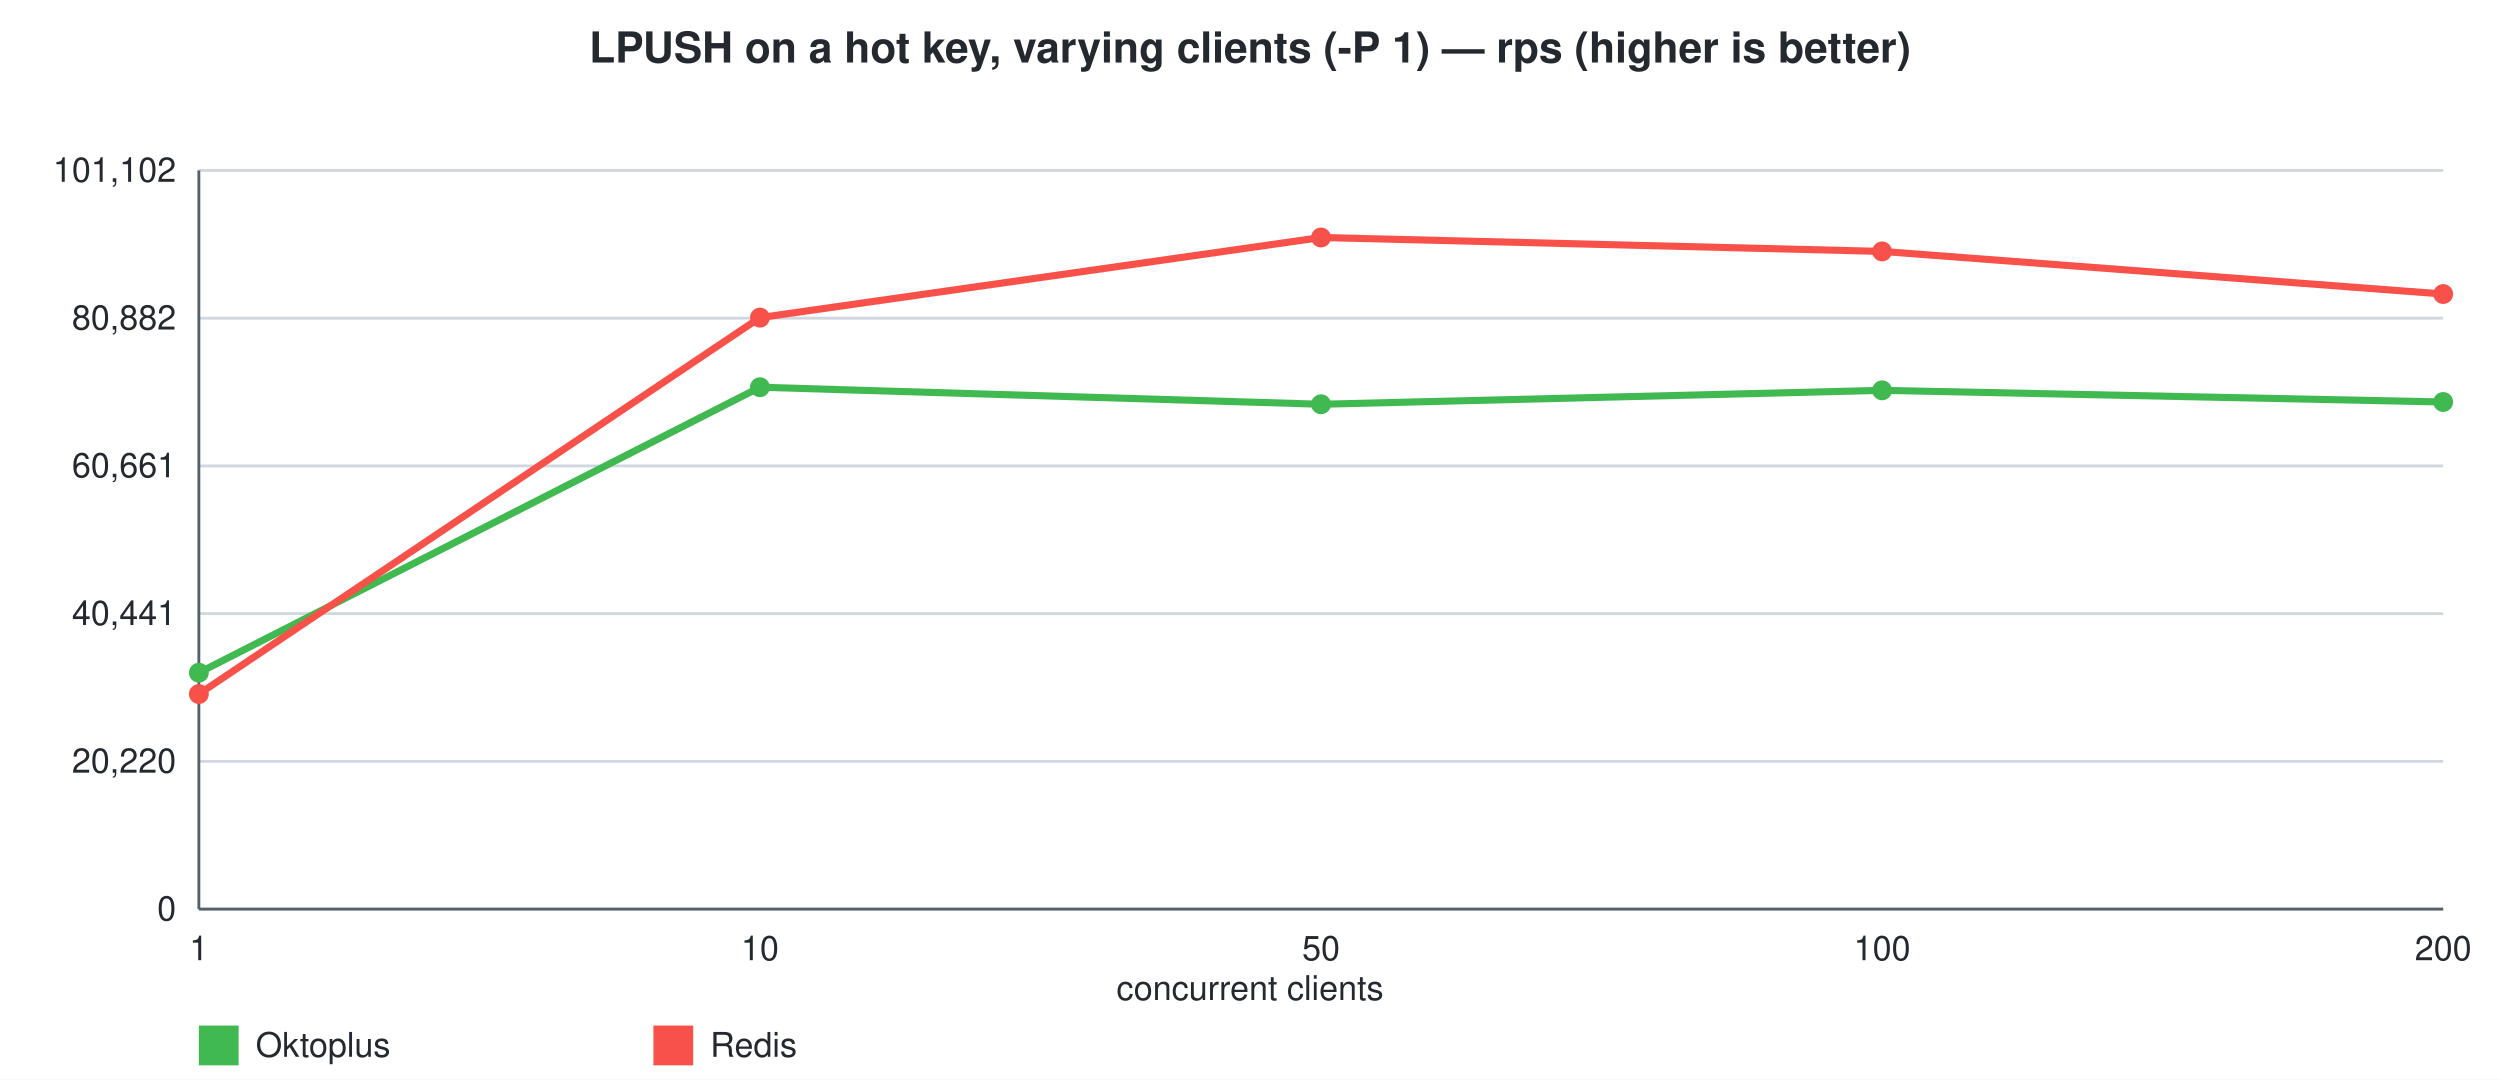
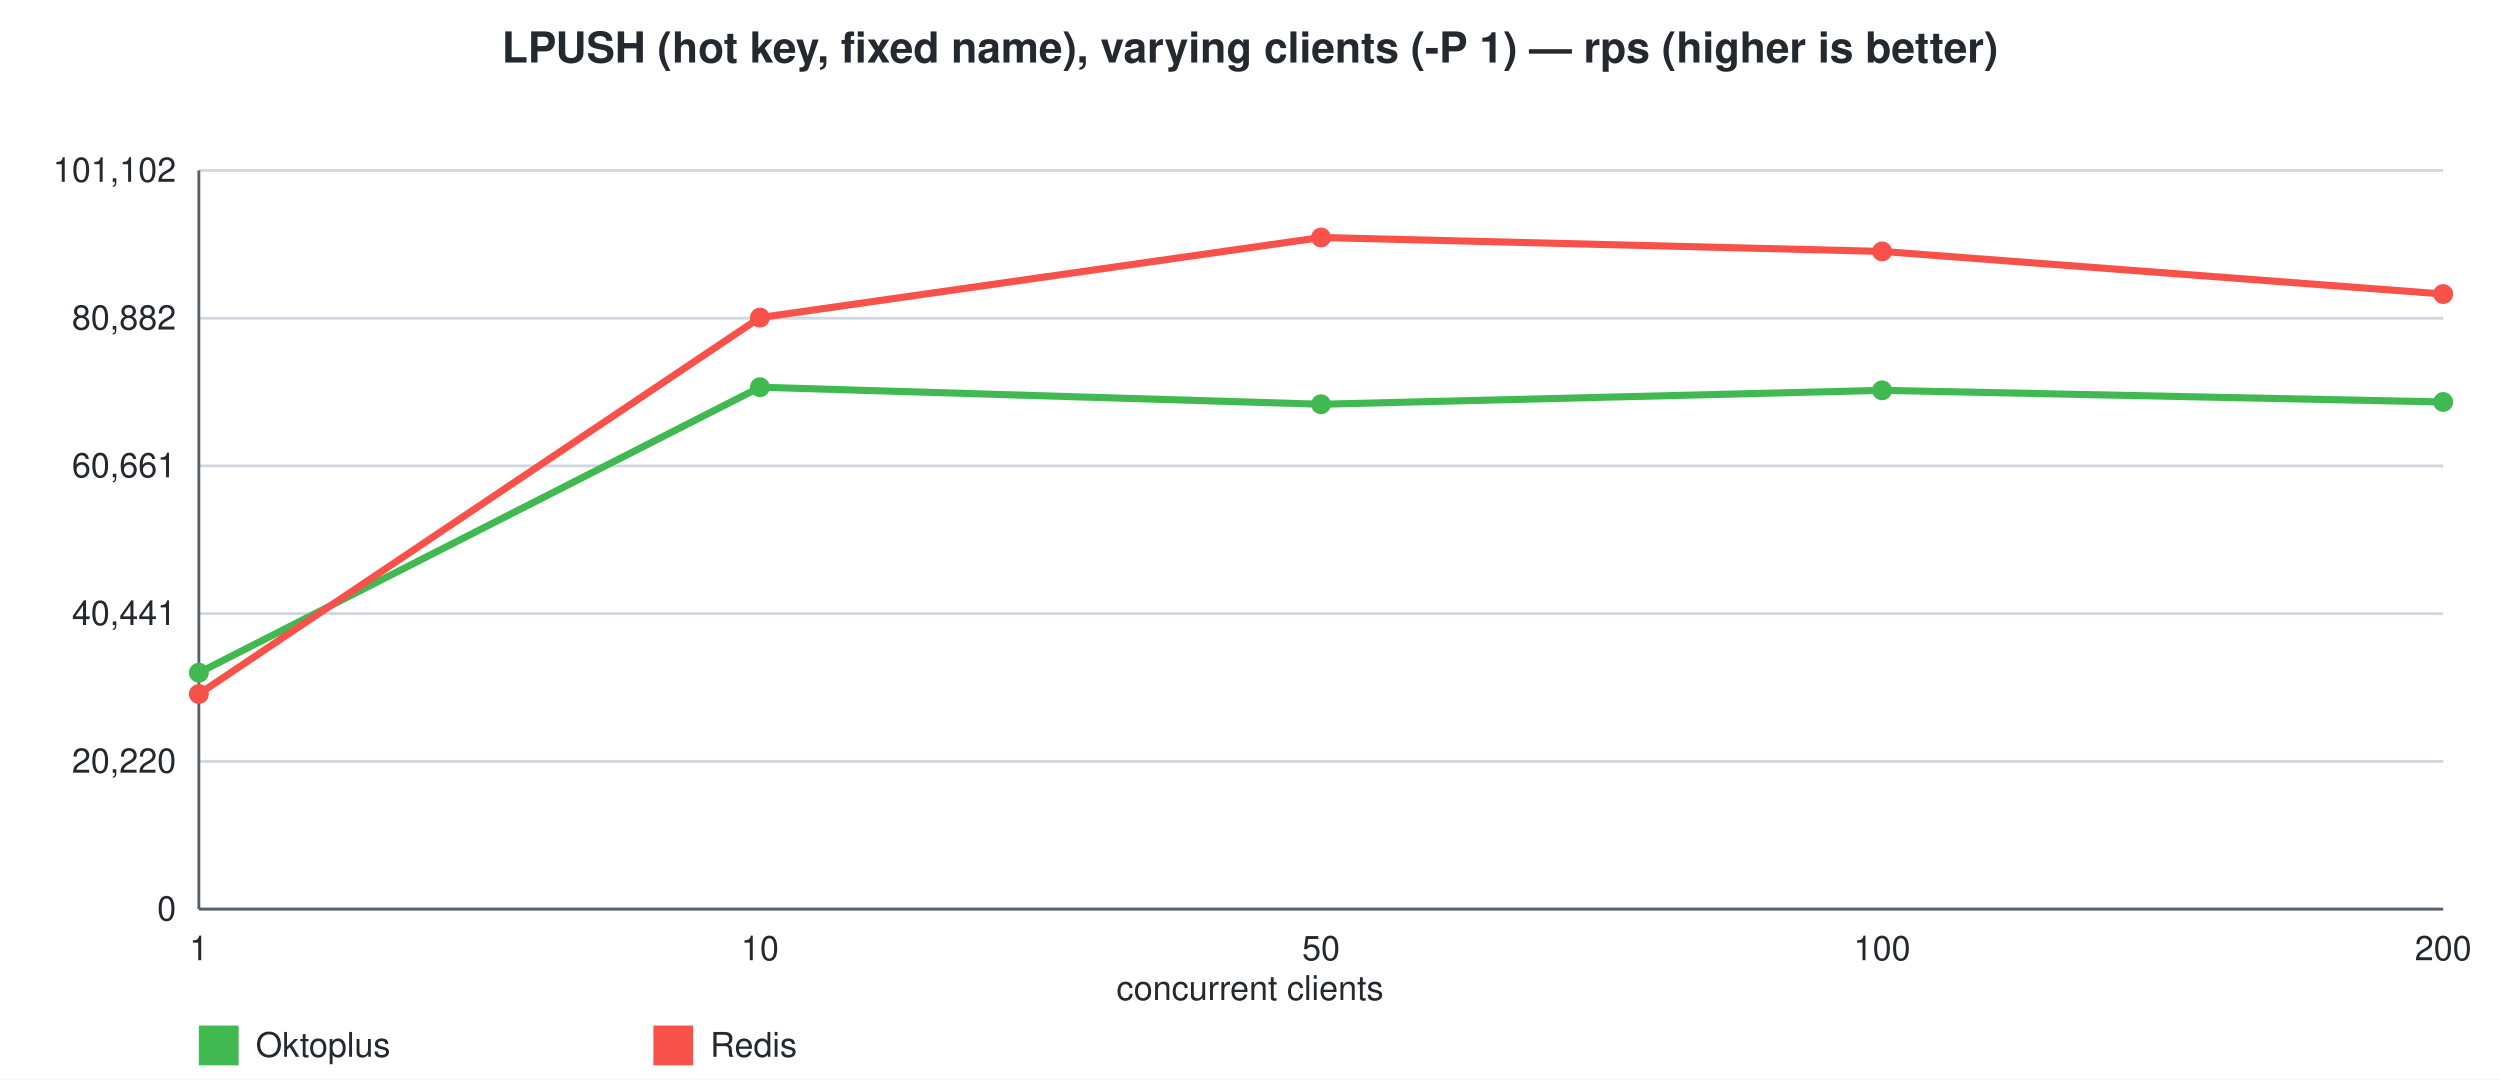
<svg xmlns="http://www.w3.org/2000/svg" width="880" height="380" viewBox="0 0 880 380" font-family="-apple-system, Segoe UI, Helvetica, Arial, sans-serif" font-size="12">
  <rect width="880" height="380" fill="#ffffff" />
-   <text x="440.0" y="22" text-anchor="middle" fill="#24292f" font-size="15" font-weight="600">LPUSH on a hot key, varying clients (-P 1) — rps (higher is better)</text>
+   <text x="440.0" y="22" text-anchor="middle" fill="#24292f" font-size="15" font-weight="600">LPUSH (hot key, fixed name), varying clients (-P 1) — rps (higher is better)</text>
  <line x1="70" y1="320.0" x2="860" y2="320.0" stroke="#d0d7de" stroke-width="1" />
  <text x="62" y="324.0" text-anchor="end" fill="#24292f">0</text>
  <line x1="70" y1="268.0" x2="860" y2="268.0" stroke="#d0d7de" stroke-width="1" />
  <text x="62" y="272.0" text-anchor="end" fill="#24292f">20,220</text>
  <line x1="70" y1="216.0" x2="860" y2="216.0" stroke="#d0d7de" stroke-width="1" />
  <text x="62" y="220.0" text-anchor="end" fill="#24292f">40,441</text>
  <line x1="70" y1="164" x2="860" y2="164" stroke="#d0d7de" stroke-width="1" />
  <text x="62" y="168" text-anchor="end" fill="#24292f">60,661</text>
  <line x1="70" y1="112.0" x2="860" y2="112.0" stroke="#d0d7de" stroke-width="1" />
  <text x="62" y="116.0" text-anchor="end" fill="#24292f">80,882</text>
  <line x1="70" y1="60.0" x2="860" y2="60.0" stroke="#d0d7de" stroke-width="1" />
  <text x="62" y="64.0" text-anchor="end" fill="#24292f">101,102</text>
  <line x1="70" y1="60" x2="70" y2="320" stroke="#57606a" stroke-width="1" />
  <line x1="70" y1="320" x2="860" y2="320" stroke="#57606a" stroke-width="1" />
  <text x="70.0" y="338" text-anchor="middle" fill="#24292f">1</text>
  <text x="267.5" y="338" text-anchor="middle" fill="#24292f">10</text>
  <text x="465.0" y="338" text-anchor="middle" fill="#24292f">50</text>
  <text x="662.5" y="338" text-anchor="middle" fill="#24292f">100</text>
  <text x="860.0" y="338" text-anchor="middle" fill="#24292f">200</text>
  <text x="440.0" y="352" text-anchor="middle" fill="#24292f">concurrent clients</text>
  <polyline fill="none" stroke="#3fb950" stroke-width="2.5" points="70.0,236.8 267.5,136.3 465.0,142.3 662.5,137.4 860.0,141.5" />
  <circle cx="70.0" cy="236.8" r="3.5" fill="#3fb950" />
  <circle cx="267.5" cy="136.3" r="3.5" fill="#3fb950" />
  <circle cx="465.0" cy="142.3" r="3.5" fill="#3fb950" />
  <circle cx="662.5" cy="137.4" r="3.5" fill="#3fb950" />
  <circle cx="860.0" cy="141.5" r="3.5" fill="#3fb950" />
  <polyline fill="none" stroke="#f85149" stroke-width="2.5" points="70.0,244.3 267.5,111.8 465.0,83.6 662.5,88.5 860.0,103.5" />
  <circle cx="70.0" cy="244.3" r="3.5" fill="#f85149" />
  <circle cx="267.5" cy="111.8" r="3.5" fill="#f85149" />
  <circle cx="465.0" cy="83.6" r="3.5" fill="#f85149" />
  <circle cx="662.5" cy="88.5" r="3.5" fill="#f85149" />
  <circle cx="860.0" cy="103.5" r="3.5" fill="#f85149" />
  <rect x="70" y="361" width="14" height="14" fill="#3fb950" />
  <text x="90" y="372" fill="#24292f">Oktoplus</text>
  <rect x="230" y="361" width="14" height="14" fill="#f85149" />
  <text x="250" y="372" fill="#24292f">Redis</text>
</svg>
